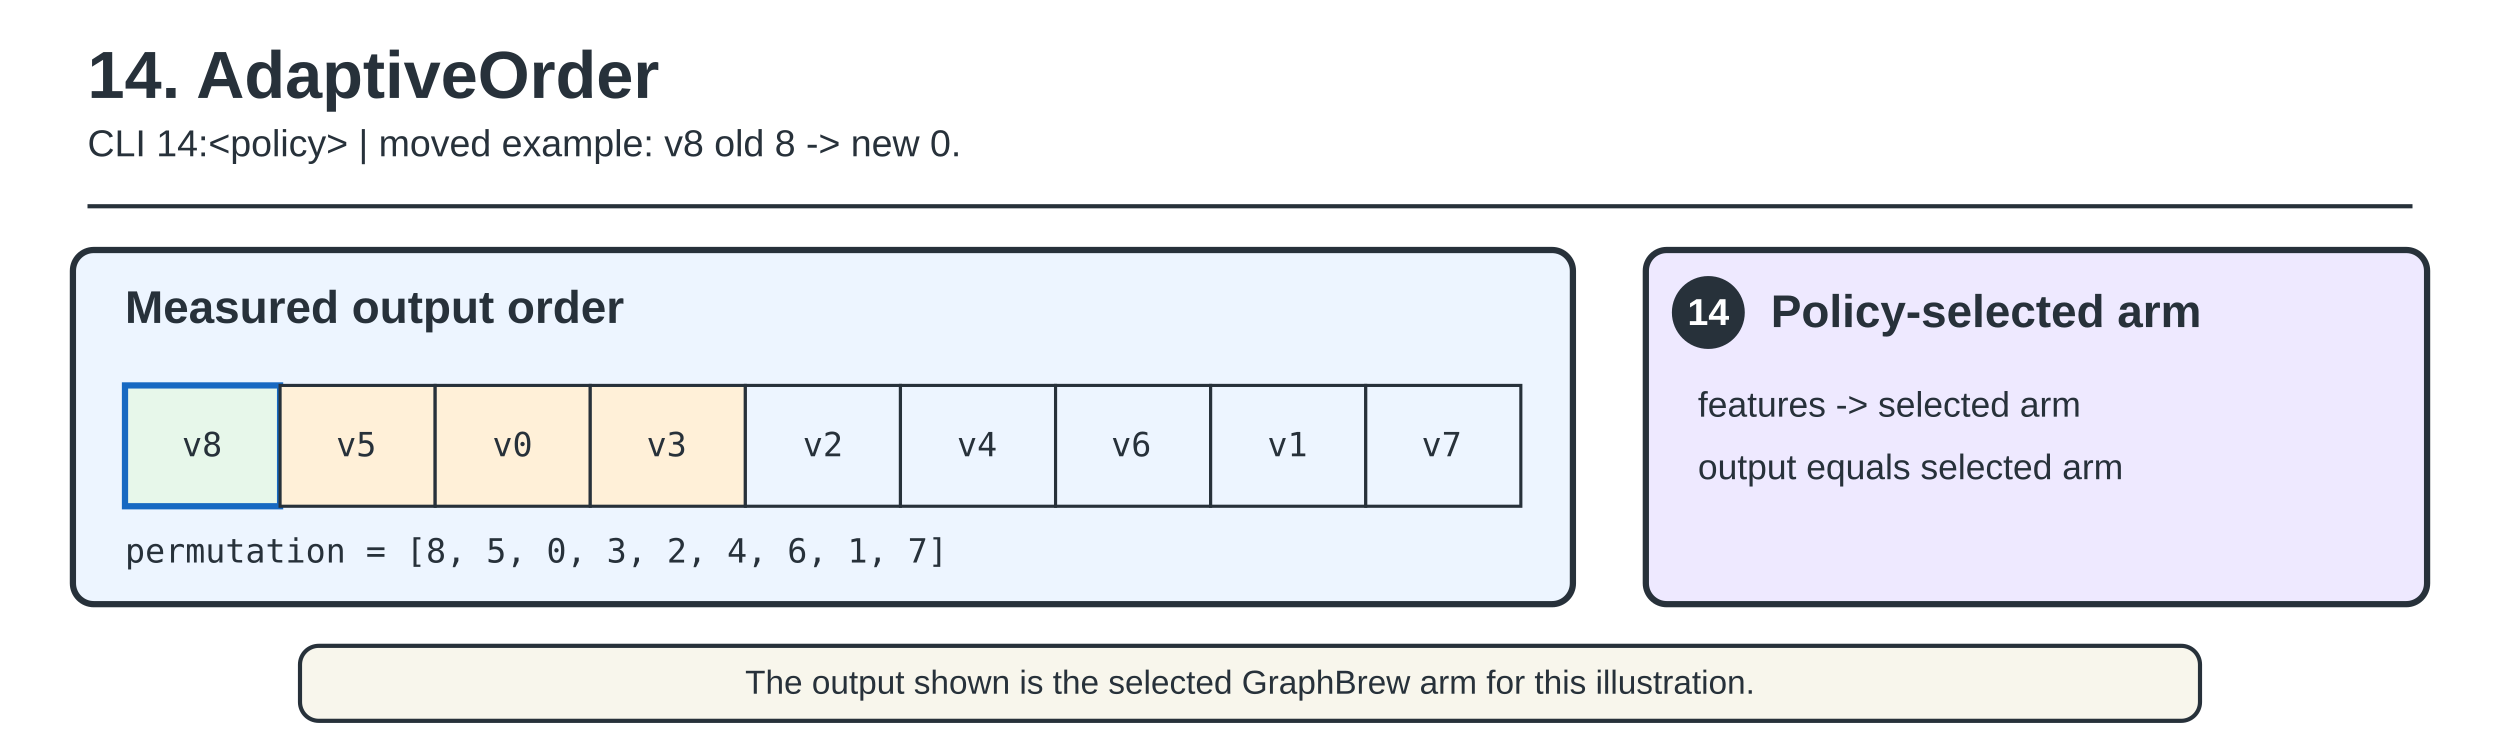
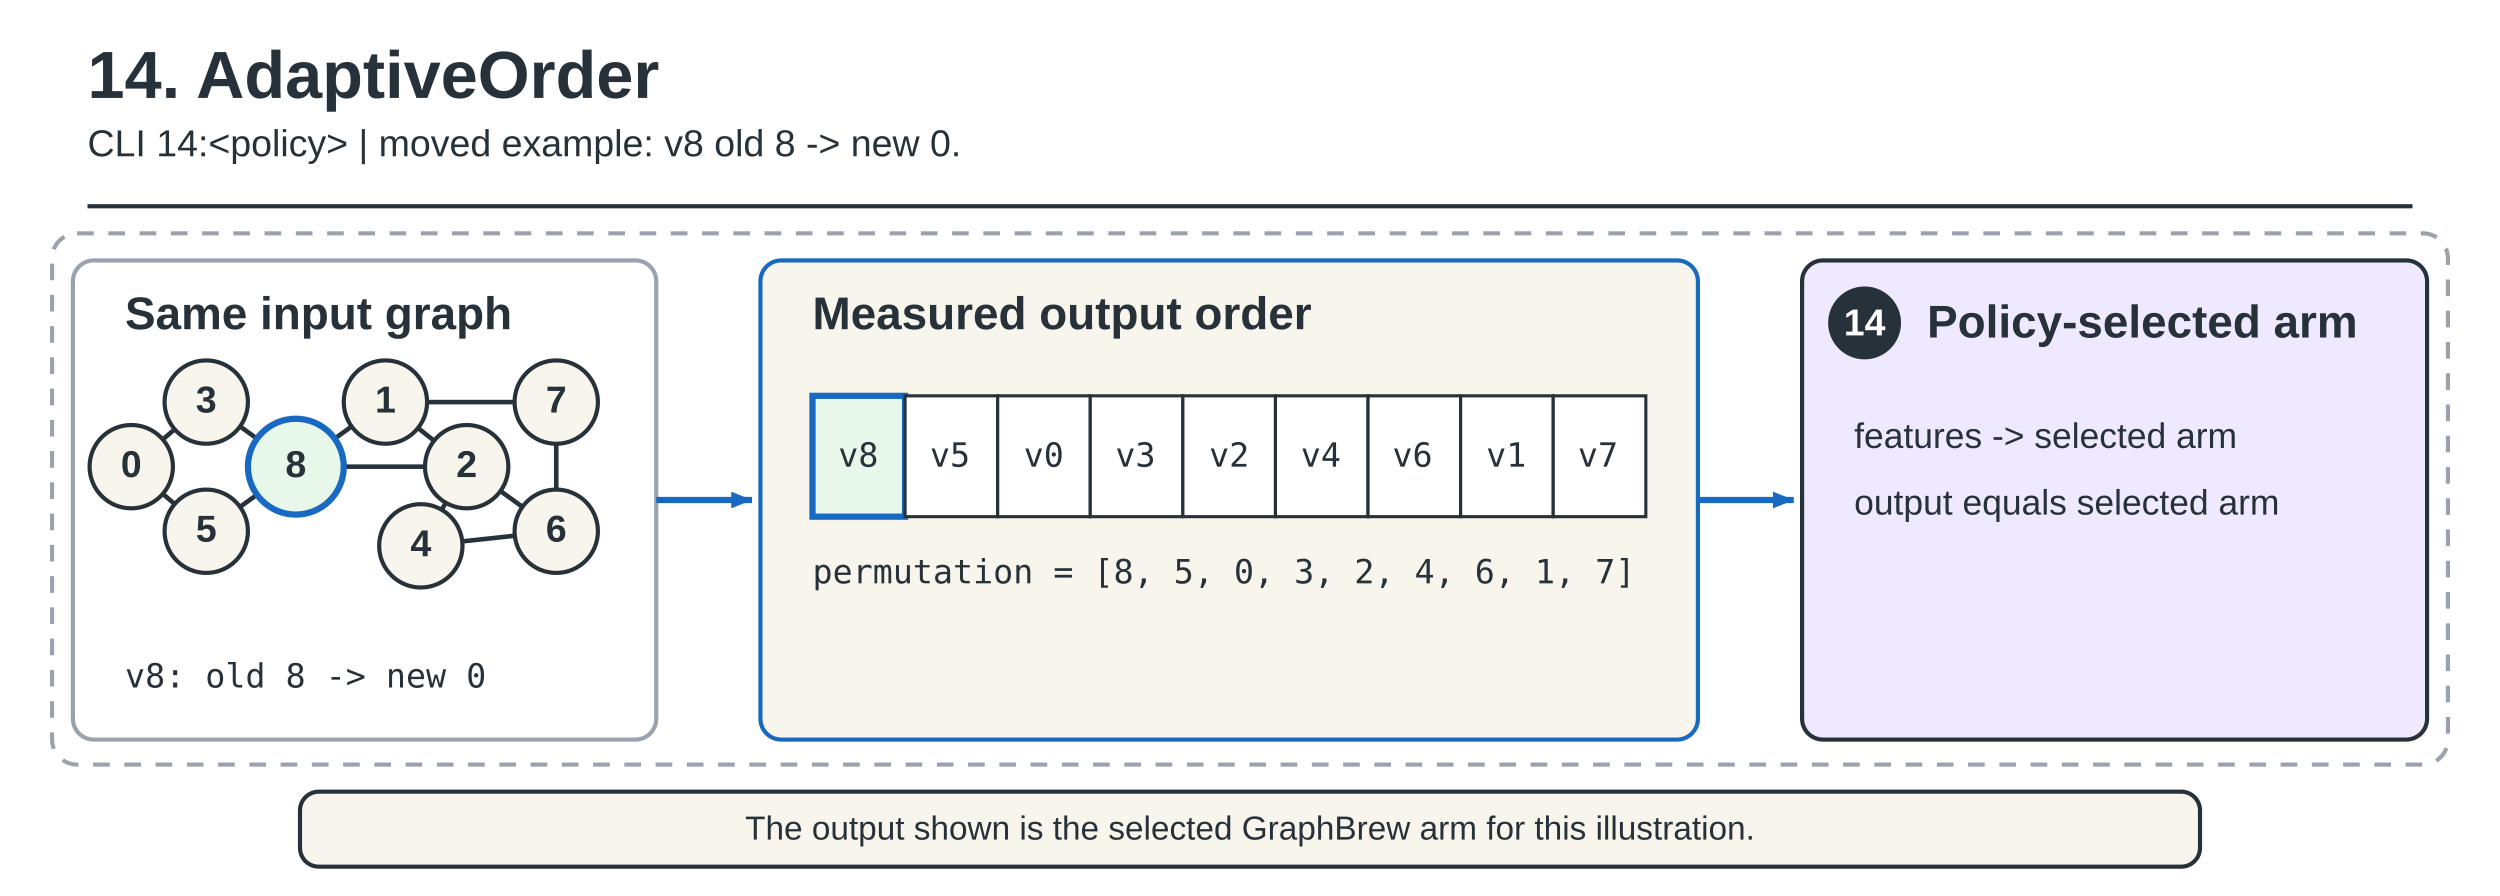
- <svg xmlns="http://www.w3.org/2000/svg" width="1200" height="360" viewBox="0 0 1200 360" role="img" aria-labelledby="title desc" fill="#27313A">
+ <svg xmlns="http://www.w3.org/2000/svg" width="1200" height="430" viewBox="0 0 1200 430" role="img" aria-labelledby="title desc" fill="#27313A">
  <defs>
    <marker id="arrow" viewBox="0 0 10 8" markerWidth="10" markerHeight="8" refX="10" refY="4" orient="auto" markerUnits="userSpaceOnUse">
      <path d="M0 0 L10 4 L0 8 Z" fill="#1769C2" />
    </marker>
    <style>
      :root{color-scheme:light dark}
      @media(prefers-color-scheme:dark){
        [fill="#27313A"]{fill:#ECE7DD}[stroke="#27313A"]{stroke:#ECE7DD}
        [fill="#FFFFFF"]{fill:#1E2327}[fill="#F8F6EC"]{fill:#252A2E}
        [fill="#EDF5FF"]{fill:#273846}[fill="#E7F7EA"]{fill:#24382A}
        [fill="#FFF0D8"]{fill:#3B3122}[fill="#F7DEDC"]{fill:#3D292A}
        [fill="#EEE9FF"]{fill:#302C3C}[stroke="#9AA3AD"]{stroke:#747D86}
        [stroke="#1769C2"]{stroke:#63A8FF}[fill="#1769C2"]{fill:#63A8FF}
        .arrow{stroke:#63A8FF!important}.edge{stroke:#ECE7DD!important}
      }
      .sans{font-family:Arial,Helvetica,sans-serif}
      .mono{font-family:"SFMono-Regular",Consolas,monospace}
      .title{font-size:32px;font-weight:700}.subtitle{font-size:18px}
      .domain{font-size:16px;font-weight:700;letter-spacing:1.2px}.heading{font-size:22px;font-weight:700}
      .label{font-size:18px;font-weight:700}.body{font-size:17px}.small{font-size:16px}
      .arrow{fill:none;stroke:#1769C2;stroke-width:3;marker-end:url(#arrow)}
      .edge{stroke:#27313A;stroke-width:2.2}
    </style>
  </defs>
-   <rect width="1200" height="360" fill="#FFFFFF" />
+   <rect width="1200" height="430" fill="#FFFFFF" />
  <text x="42" y="47" class="sans title">14. AdaptiveOrder</text>
  <text x="42" y="75" class="sans subtitle">CLI 14:&lt;policy&gt; | moved example: v8 old 8 -&gt; new 0.</text>
  <line x1="42" y1="99" x2="1158" y2="99" stroke="#27313A" stroke-width="2" />
-   <rect x="35" y="120" width="720" height="170" rx="10" fill="#EDF5FF" stroke="#27313A" stroke-width="3" />
-   <text x="60" y="155" class="sans heading">Measured output order</text>
-   <rect x="60.00" y="185" width="74.44" height="58" fill="#E7F7EA" stroke="#1769C2" stroke-width="3" />
-   <text x="97" y="219" class="mono small" text-anchor="middle">v8</text>
-   <rect x="134.44" y="185" width="74.44" height="58" fill="#FFF0D8" stroke="#27313A" stroke-width="1.5" />
-   <text x="171" y="219" class="mono small" text-anchor="middle">v5</text>
-   <rect x="208.89" y="185" width="74.44" height="58" fill="#FFF0D8" stroke="#27313A" stroke-width="1.5" />
-   <text x="246" y="219" class="mono small" text-anchor="middle">v0</text>
-   <rect x="283.33" y="185" width="74.44" height="58" fill="#FFF0D8" stroke="#27313A" stroke-width="1.5" />
-   <text x="320" y="219" class="mono small" text-anchor="middle">v3</text>
-   <rect x="357.78" y="185" width="74.44" height="58" fill="#EDF5FF" stroke="#27313A" stroke-width="1.5" />
-   <text x="395" y="219" class="mono small" text-anchor="middle">v2</text>
-   <rect x="432.22" y="185" width="74.44" height="58" fill="#EDF5FF" stroke="#27313A" stroke-width="1.5" />
-   <text x="469" y="219" class="mono small" text-anchor="middle">v4</text>
-   <rect x="506.67" y="185" width="74.44" height="58" fill="#EDF5FF" stroke="#27313A" stroke-width="1.5" />
-   <text x="543" y="219" class="mono small" text-anchor="middle">v6</text>
-   <rect x="581.11" y="185" width="74.44" height="58" fill="#EDF5FF" stroke="#27313A" stroke-width="1.5" />
-   <text x="618" y="219" class="mono small" text-anchor="middle">v1</text>
-   <rect x="655.56" y="185" width="74.44" height="58" fill="#EDF5FF" stroke="#27313A" stroke-width="1.5" />
-   <text x="692" y="219" class="mono small" text-anchor="middle">v7</text>
-   <text x="60" y="270" class="mono small">permutation = [8, 5, 0, 3, 2, 4, 6, 1, 7]</text>
-   <rect x="790" y="120" width="375" height="170" rx="10" fill="#EEE9FF" stroke="#27313A" stroke-width="3" />
-   <circle cx="820" cy="150" r="17" fill="#27313A" stroke="#27313A" stroke-width="1" />
-   <text x="820" y="156" class="sans label" text-anchor="middle" fill="#FFFFFF">14</text>
-   <text x="850" y="157" class="sans heading">Policy-selected arm</text>
-   <text x="815" y="200" class="sans body">features -&gt; selected arm</text>
-   <text x="815" y="230" class="sans body">output equals selected arm</text>
-   <rect x="144" y="310" width="912" height="36" rx="9" fill="#F8F6EC" stroke="#27313A" stroke-width="2" />
-   <text x="600" y="333" class="sans small" text-anchor="middle">The output shown is the selected GraphBrew arm for this illustration.</text>
+   <rect x="25" y="112" width="1150" height="255" rx="12" fill="none" stroke="#9AA3AD" stroke-width="2" stroke-dasharray="8 7" />
+   <rect x="35" y="125" width="280" height="230" rx="10" fill="#FFFFFF" stroke="#9AA3AD" stroke-width="2" />
+   <text x="60" y="158" class="sans heading">Same input graph</text>
+   <line x1="63" y1="224" x2="99" y2="193" class="edge" />
+   <line x1="63" y1="224" x2="99" y2="255" class="edge" />
+   <line x1="99" y1="193" x2="142" y2="224" class="edge" />
+   <line x1="99" y1="255" x2="142" y2="224" class="edge" />
+   <line x1="142" y1="224" x2="185" y2="193" class="edge" />
+   <line x1="142" y1="224" x2="224" y2="224" class="edge" />
+   <line x1="185" y1="193" x2="224" y2="224" class="edge" />
+   <line x1="185" y1="193" x2="267" y2="193" class="edge" />
+   <line x1="224" y1="224" x2="202" y2="262" class="edge" />
+   <line x1="224" y1="224" x2="267" y2="255" class="edge" />
+   <line x1="202" y1="262" x2="267" y2="255" class="edge" />
+   <line x1="267" y1="255" x2="267" y2="193" class="edge" />
+   <circle cx="63" cy="224" r="20" fill="#F8F6EC" stroke="#27313A" stroke-width="2" />
+   <text x="63" y="229" class="sans label" text-anchor="middle">0</text>
+   <circle cx="185" cy="193" r="20" fill="#F8F6EC" stroke="#27313A" stroke-width="2" />
+   <text x="185" y="198" class="sans label" text-anchor="middle">1</text>
+   <circle cx="224" cy="224" r="20" fill="#F8F6EC" stroke="#27313A" stroke-width="2" />
+   <text x="224" y="229" class="sans label" text-anchor="middle">2</text>
+   <circle cx="99" cy="193" r="20" fill="#F8F6EC" stroke="#27313A" stroke-width="2" />
+   <text x="99" y="198" class="sans label" text-anchor="middle">3</text>
+   <circle cx="202" cy="262" r="20" fill="#F8F6EC" stroke="#27313A" stroke-width="2" />
+   <text x="202" y="267" class="sans label" text-anchor="middle">4</text>
+   <circle cx="99" cy="255" r="20" fill="#F8F6EC" stroke="#27313A" stroke-width="2" />
+   <text x="99" y="260" class="sans label" text-anchor="middle">5</text>
+   <circle cx="267" cy="255" r="20" fill="#F8F6EC" stroke="#27313A" stroke-width="2" />
+   <text x="267" y="260" class="sans label" text-anchor="middle">6</text>
+   <circle cx="267" cy="193" r="20" fill="#F8F6EC" stroke="#27313A" stroke-width="2" />
+   <text x="267" y="198" class="sans label" text-anchor="middle">7</text>
+   <circle cx="142" cy="224" r="23" fill="#E7F7EA" stroke="#1769C2" stroke-width="3" />
+   <text x="142" y="229" class="sans label" text-anchor="middle">8</text>
+   <text x="60" y="330" class="mono small">v8: old 8 -&gt; new 0</text>
+   <rect x="365" y="125" width="450" height="230" rx="10" fill="#F8F6EC" stroke="#1769C2" stroke-width="2" />
+   <text x="390" y="158" class="sans heading">Measured output order</text>
+   <rect x="390.00" y="190" width="44.44" height="58" fill="#E7F7EA" stroke="#1769C2" stroke-width="3" />
+   <text x="412" y="224" class="mono small" text-anchor="middle">v8</text>
+   <rect x="434.44" y="190" width="44.44" height="58" fill="#FFFFFF" stroke="#27313A" stroke-width="1.5" />
+   <text x="456" y="224" class="mono small" text-anchor="middle">v5</text>
+   <rect x="478.89" y="190" width="44.44" height="58" fill="#FFFFFF" stroke="#27313A" stroke-width="1.5" />
+   <text x="501" y="224" class="mono small" text-anchor="middle">v0</text>
+   <rect x="523.33" y="190" width="44.44" height="58" fill="#FFFFFF" stroke="#27313A" stroke-width="1.5" />
+   <text x="545" y="224" class="mono small" text-anchor="middle">v3</text>
+   <rect x="567.78" y="190" width="44.44" height="58" fill="#FFFFFF" stroke="#27313A" stroke-width="1.5" />
+   <text x="590" y="224" class="mono small" text-anchor="middle">v2</text>
+   <rect x="612.22" y="190" width="44.44" height="58" fill="#FFFFFF" stroke="#27313A" stroke-width="1.5" />
+   <text x="634" y="224" class="mono small" text-anchor="middle">v4</text>
+   <rect x="656.67" y="190" width="44.44" height="58" fill="#FFFFFF" stroke="#27313A" stroke-width="1.5" />
+   <text x="678" y="224" class="mono small" text-anchor="middle">v6</text>
+   <rect x="701.11" y="190" width="44.44" height="58" fill="#FFFFFF" stroke="#27313A" stroke-width="1.5" />
+   <text x="723" y="224" class="mono small" text-anchor="middle">v1</text>
+   <rect x="745.56" y="190" width="44.44" height="58" fill="#FFFFFF" stroke="#27313A" stroke-width="1.5" />
+   <text x="767" y="224" class="mono small" text-anchor="middle">v7</text>
+   <text x="390" y="280" class="mono small">permutation = [8, 5, 0, 3, 2, 4, 6, 1, 7]</text>
+   <rect x="865" y="125" width="300" height="230" rx="10" fill="#EEE9FF" stroke="#27313A" stroke-width="2" />
+   <circle cx="895" cy="155" r="17" fill="#27313A" stroke="#27313A" stroke-width="1" />
+   <text x="895" y="161" class="sans label" text-anchor="middle" fill="#FFFFFF">14</text>
+   <text x="925" y="162" class="sans heading">Policy-selected arm</text>
+   <text x="890" y="215" class="sans body">features -&gt; selected arm</text>
+   <text x="890" y="247" class="sans body">output equals selected arm</text>
+   <path d="M315 240 H361" class="arrow" />
+   <path d="M815 240 H861" class="arrow" />
+   <rect x="144" y="380" width="912" height="36" rx="9" fill="#F8F6EC" stroke="#27313A" stroke-width="2" />
+   <text x="600" y="403" class="sans small" text-anchor="middle">The output shown is the selected GraphBrew arm for this illustration.</text>
</svg>
